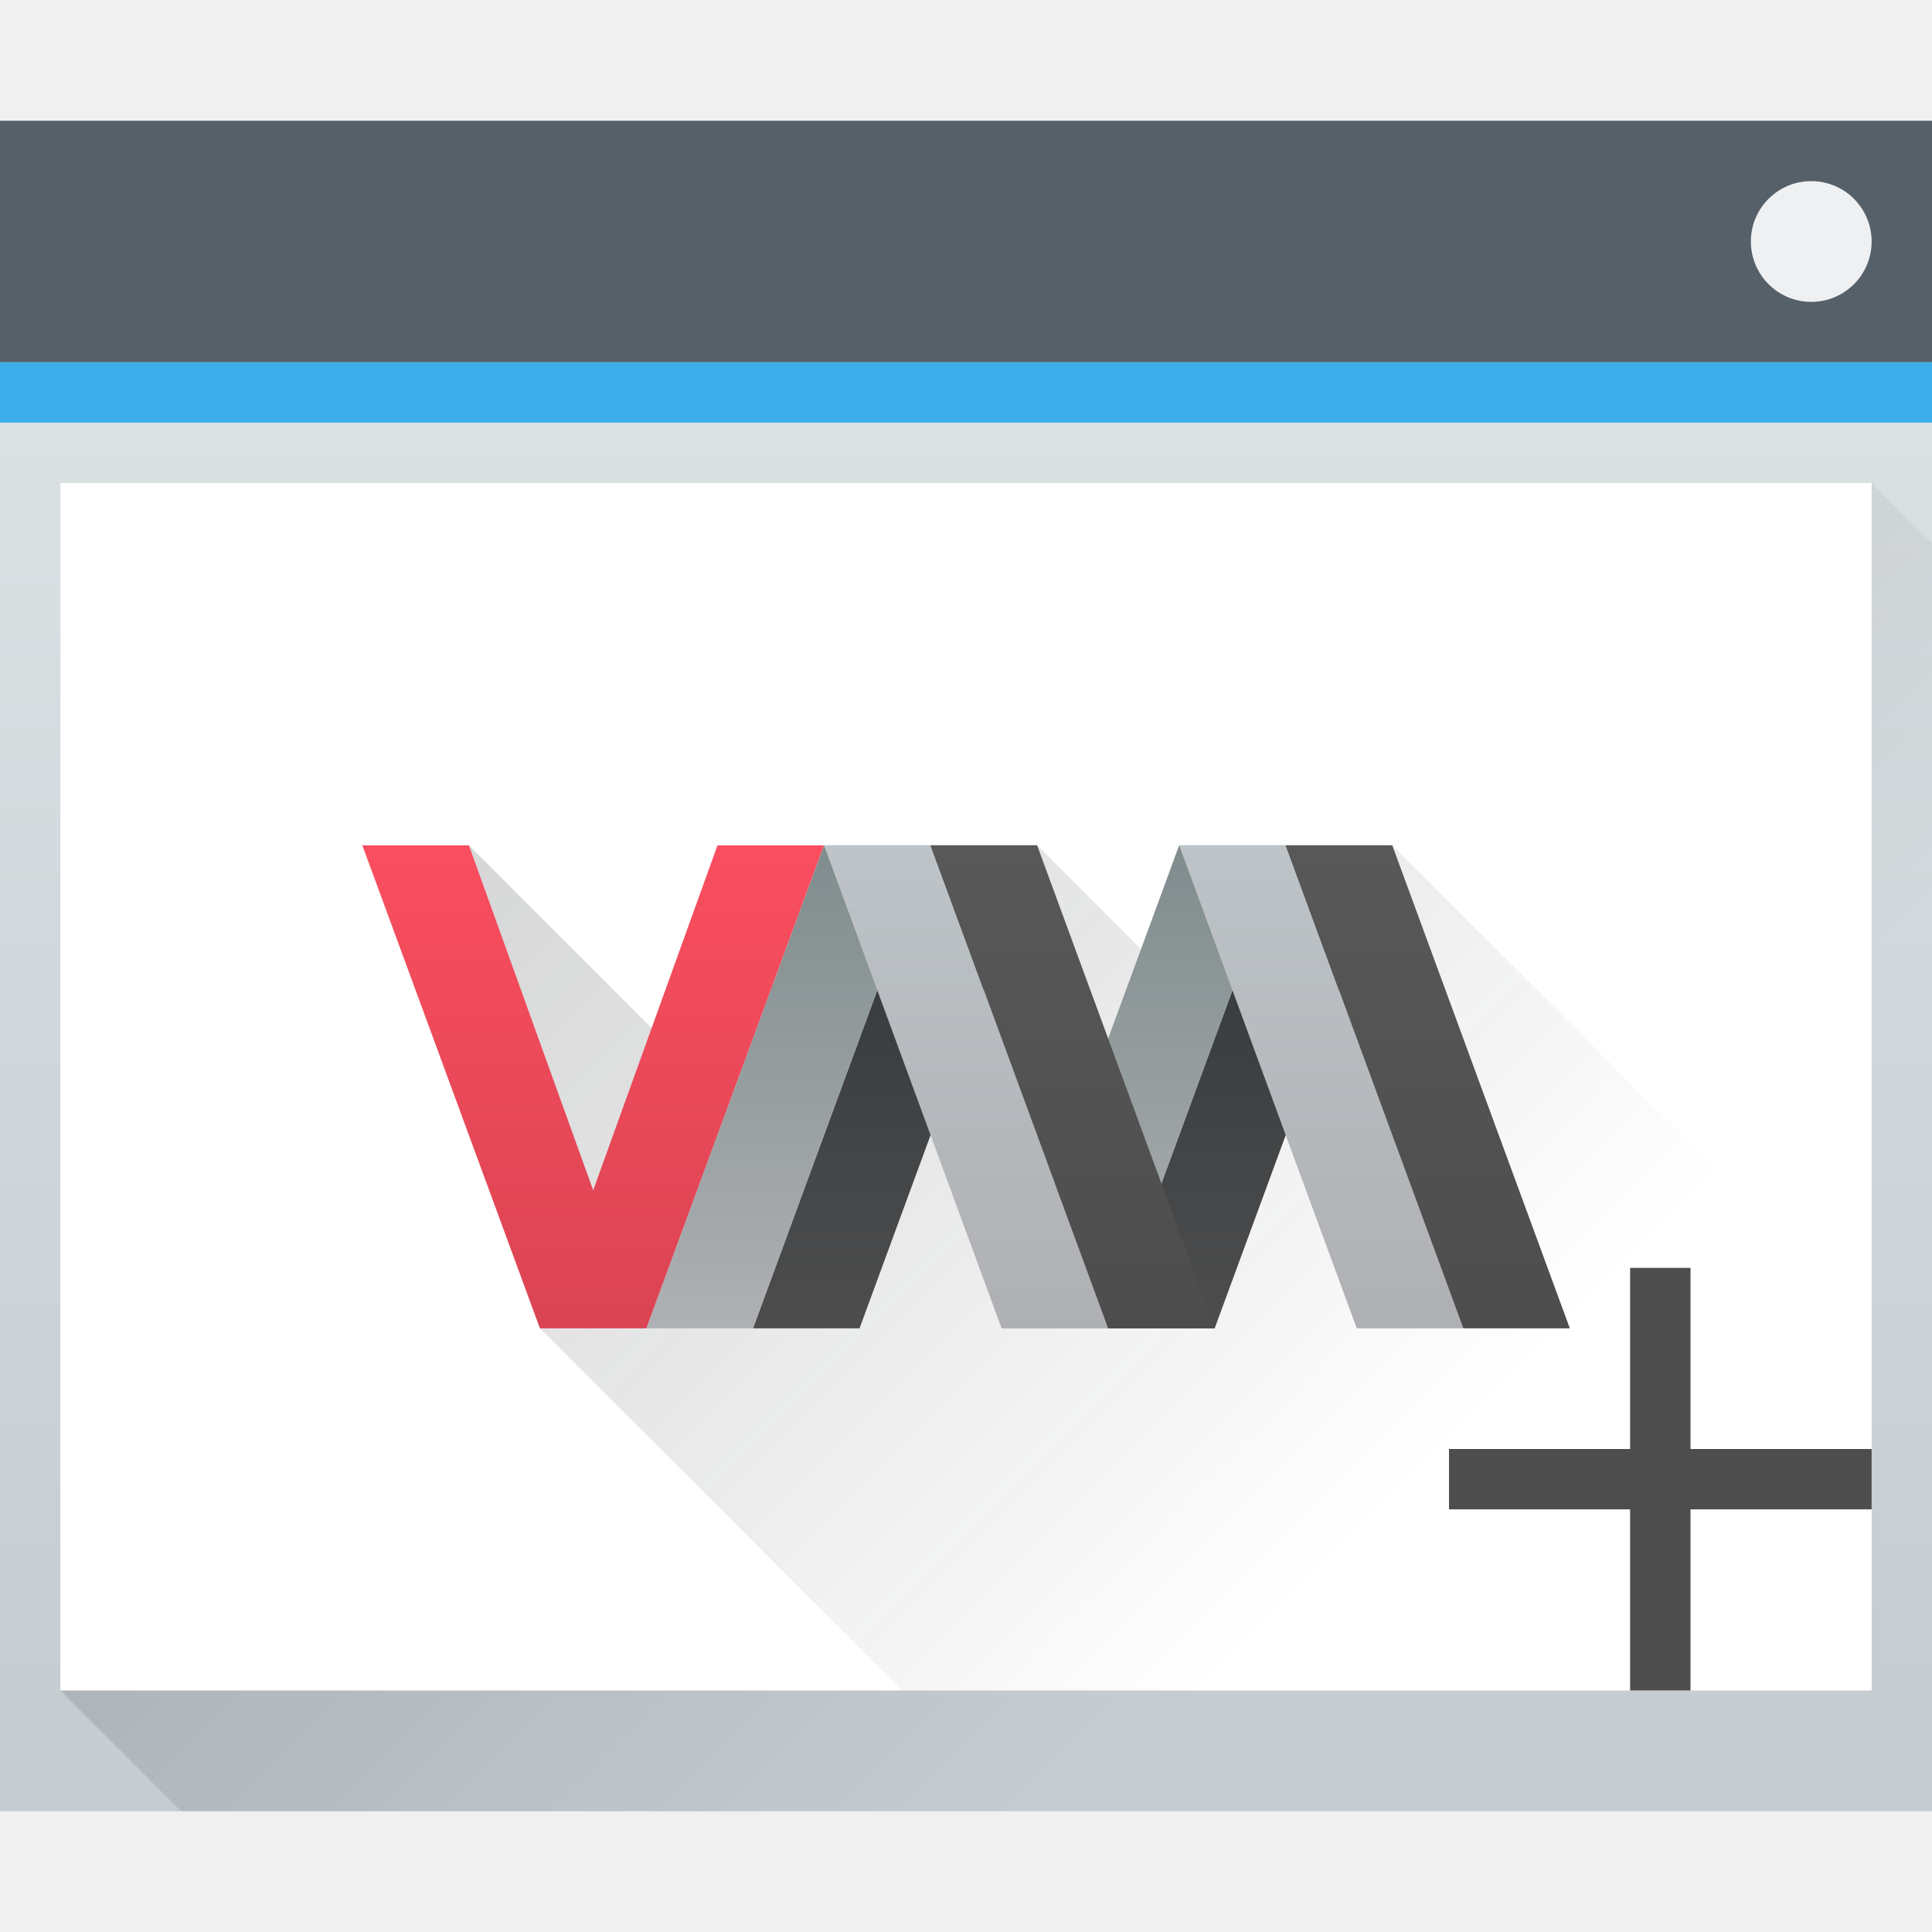
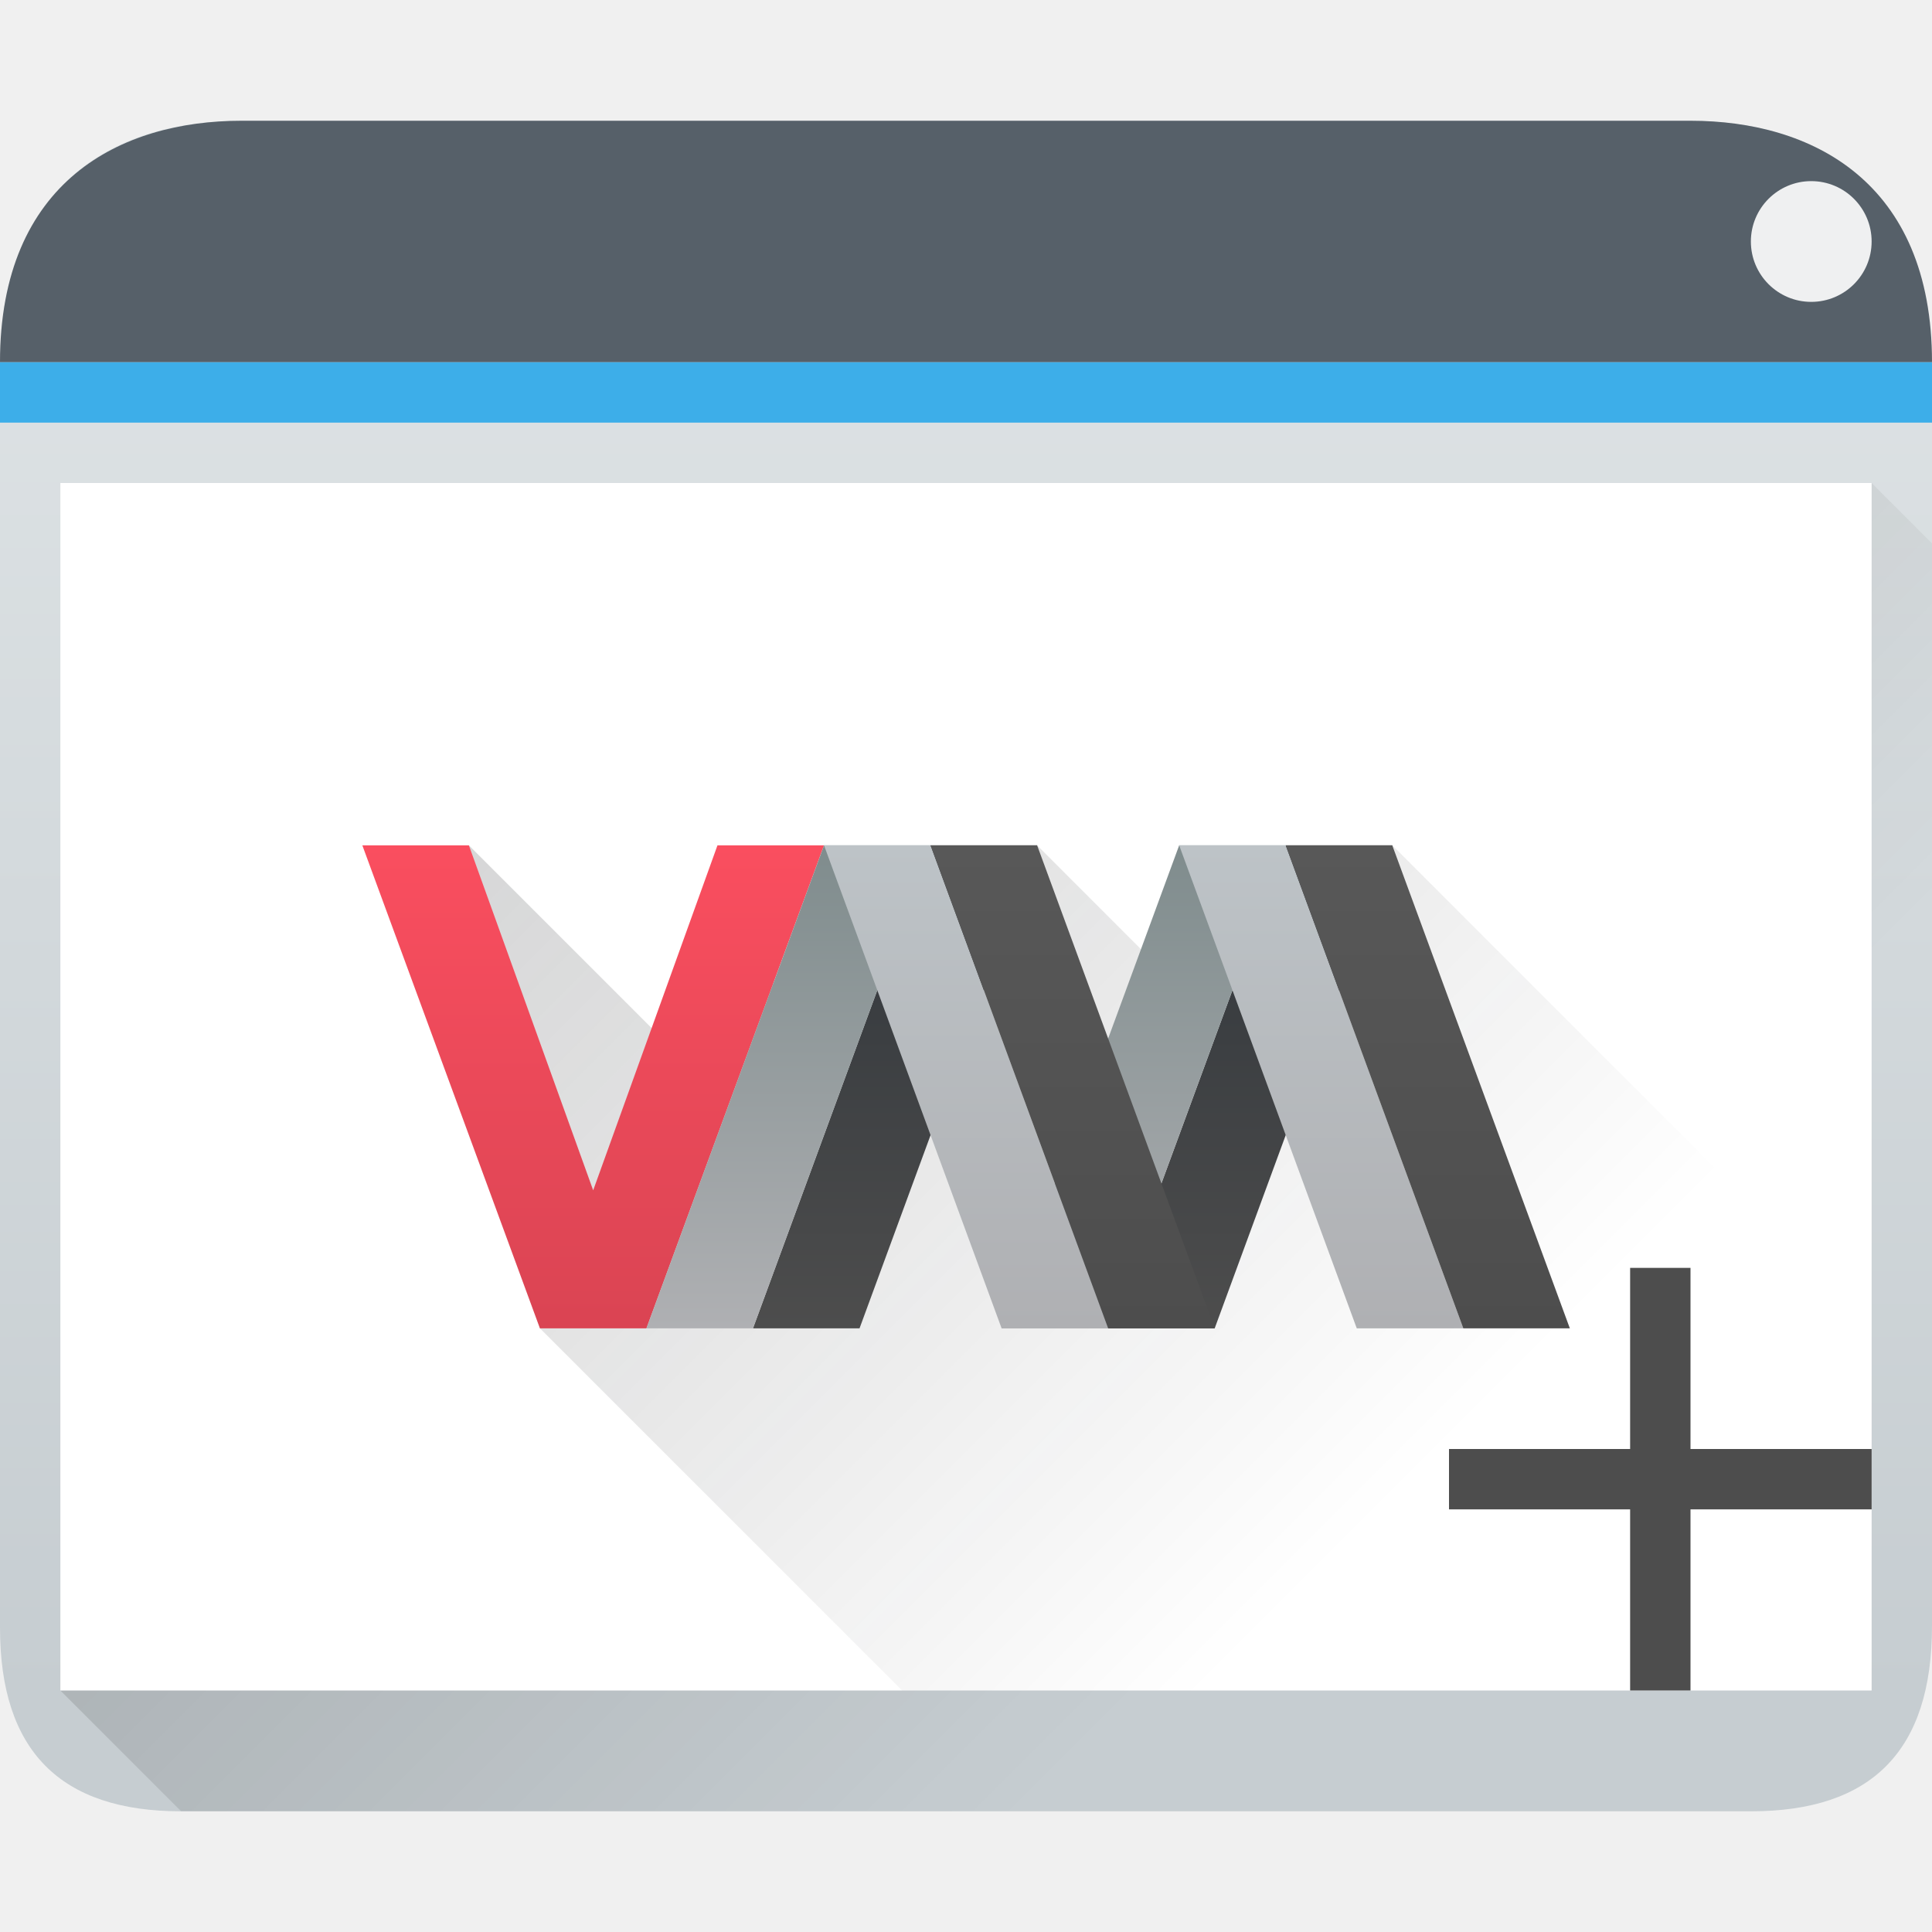
- <svg xmlns="http://www.w3.org/2000/svg" height="32" width="32">
+ <svg xmlns="http://www.w3.org/2000/svg" height="32" width="32" version="1.1" id="svg68">
+   <defs id="defs72" />
  <linearGradient id="c" gradientUnits="userSpaceOnUse" x1="393.571" x2="407.571" y1="527.673" y2="541.673">
-     <stop offset="0" stop-color="#292c30" />
-     <stop offset="1" stop-opacity="0" />
+     <stop offset="0" stop-color="#292c30" id="stop2" />
+     <stop offset="1" stop-opacity="0" id="stop4" />
  </linearGradient>
  <linearGradient id="a" gradientTransform="matrix(.66667 0 0 .63518 128.19 198.519)" gradientUnits="userSpaceOnUse" x2="0" y1="543.798" y2="502.655">
-     <stop offset="0" stop-color="#c6cdd1" />
-     <stop offset="1" stop-color="#e0e5e7" />
+     <stop offset="0" stop-color="#c6cdd1" id="stop7" />
+     <stop offset="1" stop-color="#e0e5e7" id="stop9" />
  </linearGradient>
  <linearGradient id="b" gradientUnits="userSpaceOnUse" x1="391.571" x2="406.571" y1="525.798" y2="540.798">
-     <stop offset="0" />
-     <stop offset="1" stop-opacity="0" />
+     <stop offset="0" id="stop12" />
+     <stop offset="1" stop-opacity="0" id="stop14" />
  </linearGradient>
  <linearGradient id="h" gradientUnits="userSpaceOnUse" x1="358.571" x2="358.571" y1="519.798" y2="505.798">
-     <stop offset="0" stop-color="#4d4d4d" />
-     <stop offset="1" stop-color="#585858" />
+     <stop offset="0" stop-color="#4d4d4d" id="stop17" />
+     <stop offset="1" stop-color="#585858" id="stop19" />
  </linearGradient>
  <linearGradient id="g" gradientUnits="userSpaceOnUse" x1="356.571" x2="356.571" y1="519.798" y2="505.798">
-     <stop offset="0" stop-color="#afb0b3" />
-     <stop offset="1" stop-color="#bdc3c7" />
+     <stop offset="0" stop-color="#afb0b3" id="stop22" />
+     <stop offset="1" stop-color="#bdc3c7" id="stop24" />
  </linearGradient>
  <linearGradient id="f" gradientUnits="userSpaceOnUse" x1="350.571" x2="350.571" y1="505.798" y2="519.798">
-     <stop offset="0" stop-color="#7f8c8d" />
-     <stop offset="1" stop-color="#afb0b3" />
+     <stop offset="0" stop-color="#7f8c8d" id="stop27" />
+     <stop offset="1" stop-color="#afb0b3" id="stop29" />
  </linearGradient>
  <linearGradient id="e" gradientUnits="userSpaceOnUse" x1="353.571" x2="353.571" y1="505.798" y2="519.798">
-     <stop offset="0" stop-color="#31363b" />
-     <stop offset="1" stop-color="#4d4d4d" />
+     <stop offset="0" stop-color="#31363b" id="stop32" />
+     <stop offset="1" stop-color="#4d4d4d" id="stop34" />
  </linearGradient>
  <linearGradient id="d" gradientTransform="matrix(2.85714 0 0 2.8 -885.347 -966.434)" gradientUnits="userSpaceOnUse" x1="428.371" x2="428.371" y1="530.798" y2="525.798">
-     <stop offset="0" stop-color="#da4453" />
-     <stop offset="1" stop-color="#fa4e5f" />
+     <stop offset="0" stop-color="#da4453" id="stop37" />
+     <stop offset="1" stop-color="#fa4e5f" id="stop39" />
  </linearGradient>
-   <g transform="translate(-384.571 -515.798)">
-     <path d="M384.571 517.798h32v28h-32z" fill="url(#a)" />
-     <path d="M385.571 543.798l30-20 1 1v21h-29z" fill="url(#b)" fill-rule="evenodd" opacity=".2" />
-     <path d="M384.571 517.798h32v4h-32z" fill="#566069" />
-     <path d="M384.571 521.798h32v1h-32z" fill="#3daee9" />
-     <path d="M385.571 523.798h30v20h-30z" fill="#fff" />
-     <rect fill="#eff0f1" height="2" rx="1" width="2" x="413.571" y="518.798" />
+   <g transform="translate(-384.571,-515.798)" id="g54">
+     <path d="m 388.571,517.798 h 24 c 2,0 4,1 4,4.111 v 20.819 c 0,2.071 -1,3.071 -3,3.071 h -26 c -2,0 -3,-1 -3,-3.043 v -20.982 c 0,-1.976 1,-3.976 4,-3.976 z" fill="url(#a)" id="path42" />
+     <path d="m 385.571,543.798 30,-20 1,1 v 21 h -29 z" fill="url(#b)" fill-rule="evenodd" opacity="0.2" id="path44" />
+     <path d="m 388.571,517.798 h 24 c 2,0 4,1 4,4 h -32 c 0,-3 2,-4 4,-4 z" fill="#566069" id="path46" />
+     <path d="m 384.571,521.798 h 32 v 1 h -32 z" fill="#3daee9" id="path48" />
+     <path d="m 385.571,523.798 h 30 v 20 h -30 z" fill="#ffffff" id="path50" />
+     <rect fill="#eff0f1" height="2" rx="1" width="2" x="413.571" y="518.798" id="rect52" />
  </g>
-   <path d="M396.513 535.673l-1.177-8 3.235 3.235 6.177-3.235 1.823 1.824 4.06-1.824 7.94 7.941v6.059h-16.058z" fill="url(#c)" fill-opacity=".2" transform="translate(-387.571 -513.673)" />
-   <path d="M24 24h3v-3h1v3h3v1h-3v3h-1v-3h-3z" fill="#4d4d4d" />
-   <path d="M331.571 505.798h3l3.5 10 3.5-10h3l-5 14h-3z" fill="url(#d)" transform="matrix(.58824 0 0 .57143 -189.042 -275.027)" />
-   <path d="M342.571 519.798l5-14h3l-5 14zm10 0l5-14h3l-5 14z" fill="url(#e)" transform="matrix(.58824 0 0 .57143 -189.042 -275.027)" />
-   <path d="M339.571 519.798l5-14h3l-5 14zm10 0l5-14h3l-5 14z" fill="url(#f)" transform="matrix(.58824 0 0 .57143 -189.042 -275.027)" />
-   <path d="M352.571 519.798h-3l-5-14h3zm10 0h-3l-5-14h3z" fill="url(#g)" transform="matrix(.58824 0 0 .57143 -189.042 -275.027)" />
-   <path d="M347.571 505.798l5 14h3l-5-14zm10 0l5 14h3l-5-14z" fill="url(#h)" transform="matrix(.58824 0 0 .57143 -189.042 -275.027)" />
+   <path d="M396.513 535.673l-1.177-8 3.235 3.235 6.177-3.235 1.823 1.824 4.06-1.824 7.94 7.941v6.059h-16.058z" fill="url(#c)" fill-opacity=".2" transform="translate(-387.571 -513.673)" id="path56" />
+   <path d="M331.571 505.798h3l3.5 10 3.5-10h3l-5 14h-3z" fill="url(#d)" transform="matrix(.58824 0 0 .57143 -189.042 -275.027)" id="path58" />
+   <path d="M342.571 519.798l5-14h3l-5 14zm10 0l5-14h3l-5 14z" fill="url(#e)" transform="matrix(.58824 0 0 .57143 -189.042 -275.027)" id="path60" />
+   <path d="M339.571 519.798l5-14h3l-5 14zm10 0l5-14h3l-5 14z" fill="url(#f)" transform="matrix(.58824 0 0 .57143 -189.042 -275.027)" id="path62" />
+   <path d="M352.571 519.798h-3l-5-14h3zm10 0h-3l-5-14h3z" fill="url(#g)" transform="matrix(.58824 0 0 .57143 -189.042 -275.027)" id="path64" />
+   <path d="M347.571 505.798l5 14h3l-5-14zm10 0l5 14h3l-5-14z" fill="url(#h)" transform="matrix(.58824 0 0 .57143 -189.042 -275.027)" id="path66" />
+   <path d="m 24,24 h 3 v -3 h 1 v 3 h 3 v 1 h -3 v 3 h -1 v -3 h -3 z" fill="#4d4d4d" id="path58-3" />
</svg>
